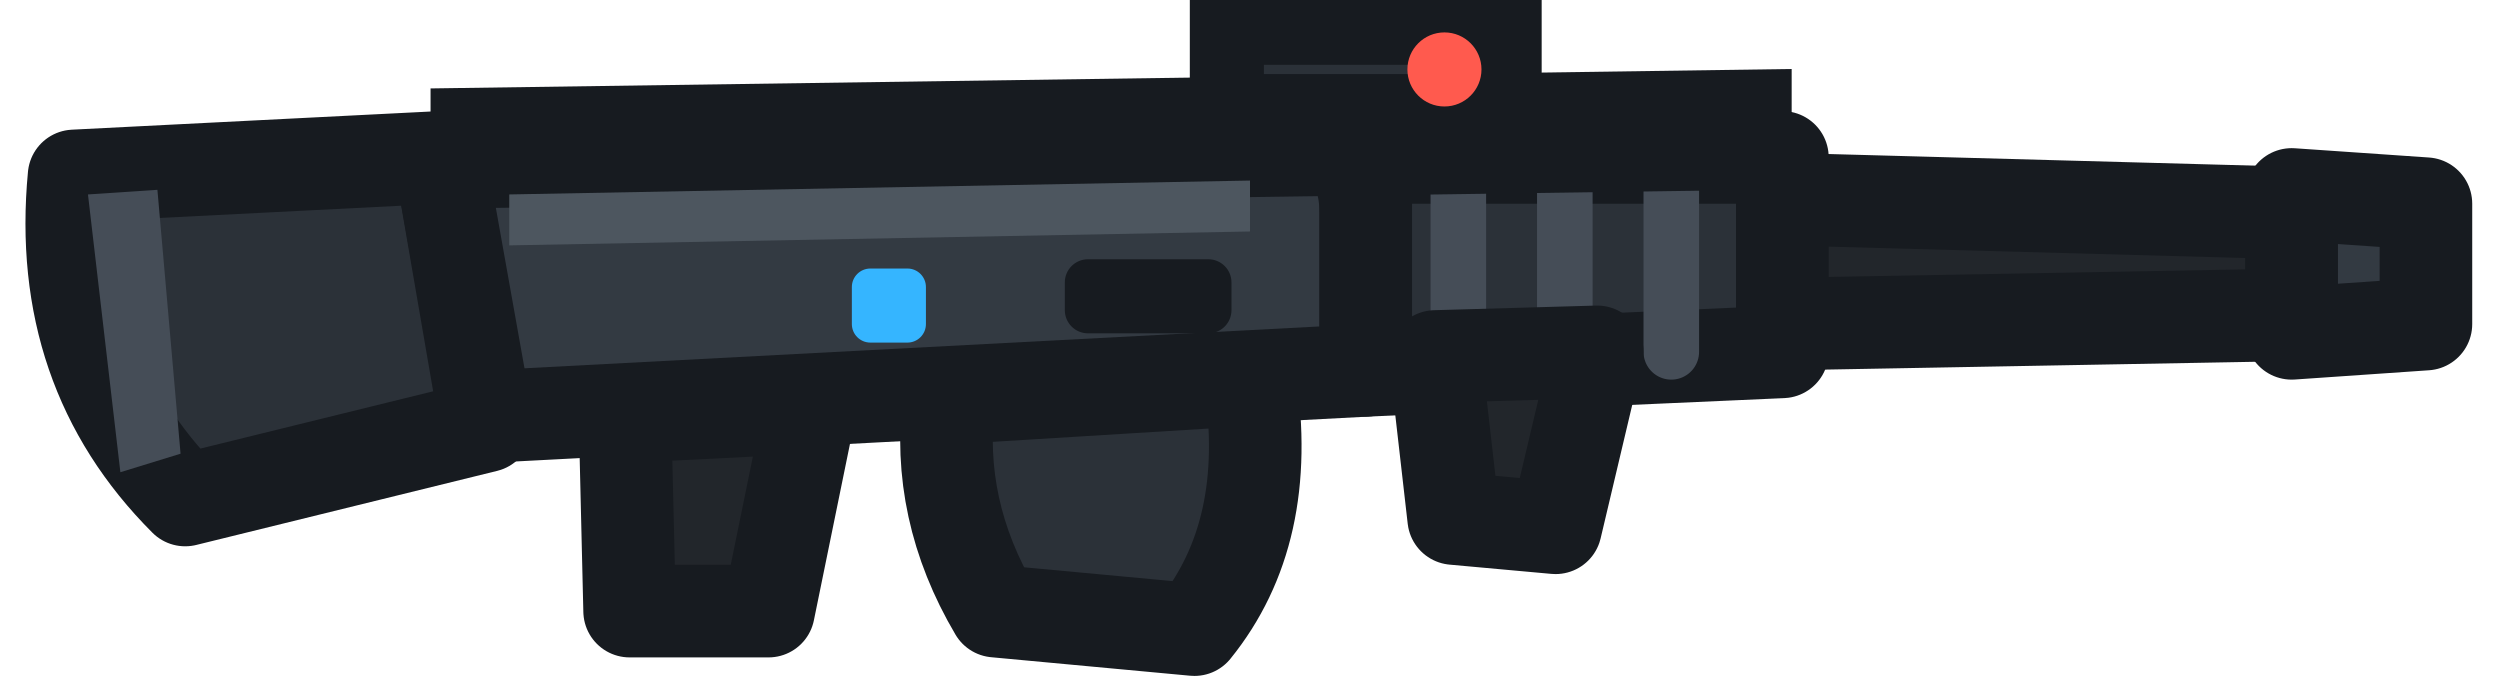
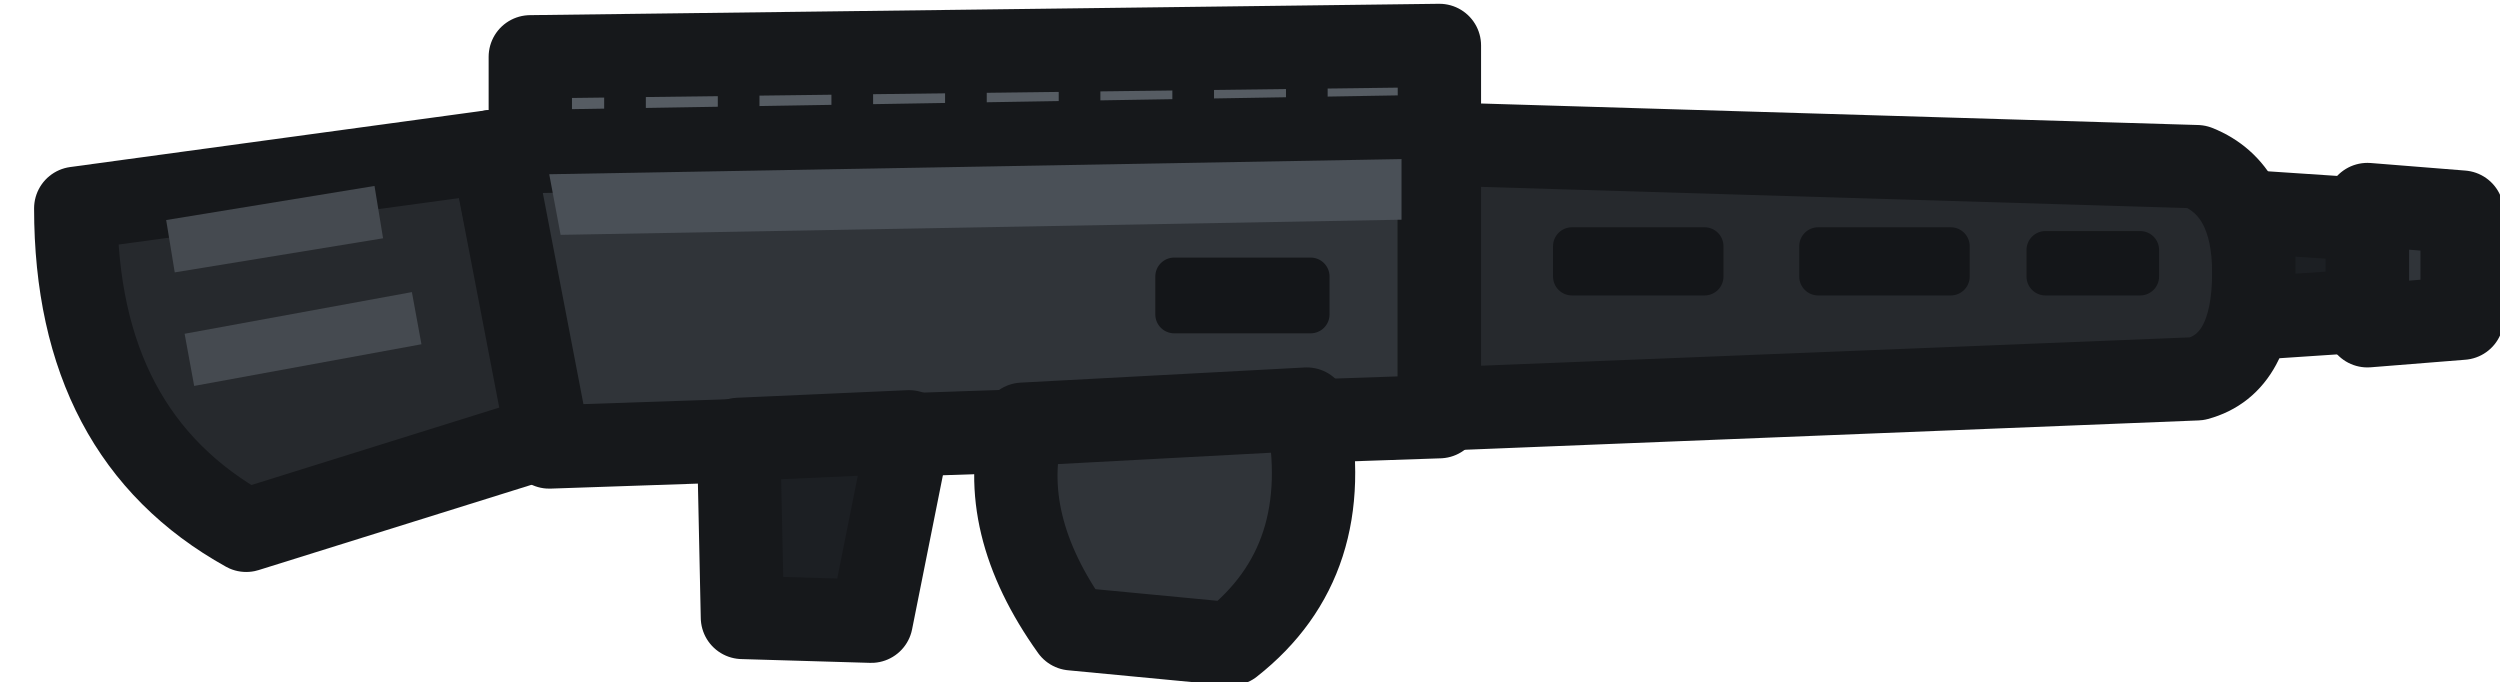
- <svg xmlns="http://www.w3.org/2000/svg" width="54" height="15" viewBox="0 0 54 15">
-   <g stroke="#171b20" stroke-width="2" stroke-linejoin="round" stroke-linecap="round">
-     <path d="M1.6 3.8 L9.5 3.4 L10.5 9.2 L4 10.8 Q1.2 8 1.6 3.8 Z" fill="#2b3138" />
-     <path d="M1.9 4.2 L3.4 4.1 L3.9 9.8 L2.6 10.2 Z" fill="#454d57" stroke="none" />
-     <path d="M9.5 3.4 L28 3 Q29.5 3 29.5 4.6 L29.5 8 L10.5 9 Z" fill="#333a42" />
-     <path d="M29.5 3.4 L38.5 3.4 L38.5 7.6 L29.5 8 Z" fill="#2b3138" />
-     <path d="M31.5 3.5 L31.5 7.8 M33.8 3.5 L33.8 7.7 M36.1 3.5 L36.1 7.6" stroke-width="1.2" fill="none" stroke="#454d57" />
-     <path d="M38.5 4.3 L49.5 4.6 L49.5 6.8 L38.5 7 Z" fill="#22262b" />
-     <path d="M49.5 4.2 L52.4 4.4 L52.4 7 L49.5 7.2 Z" fill="#333a42" />
-     <path d="M20.5 8.6 L27 8.2 Q27.5 11.5 25.8 13.6 L21.5 13.2 Q20.2 11 20.5 8.6 Z" fill="#2b3138" />
-     <path d="M13.5 9 L17.5 8.8 L16.6 13.2 L13.6 13.2 Z" fill="#22262b" />
-     <path d="M31 7.7 L34.5 7.6 L33.6 11.4 L31.4 11.2 Z" fill="#22262b" />
+ <svg xmlns="http://www.w3.org/2000/svg" width="66" height="18" viewBox="0 0 66 18">
+   <g stroke="#16181b" stroke-width="2.2" stroke-linejoin="round" stroke-linecap="round">
+     <path d="M2 5.5 L13 4 L14.5 11.5 L6.5 14 Q2 11.5 2 5.5 Z" fill="#26292d" />
+     <path d="M13 4 L38 3.5 L38 11 L14.5 11.8 Z" fill="#303439" />
+     <path d="M14 1.5 L38 1.2 L38 3.6 L14 4 Z" fill="#565c63" />
+     <path d="M38 3.8 L58 4.4 Q59.5 5 59.5 7.2 Q59.5 9.6 58 10 L38 10.8 Z" fill="#26292d" />
+     <path d="M59.5 5.6 L62.5 5.8 L62.5 8.2 L59.5 8.4 Z" fill="#1c1f23" />
+     <path d="M62.5 5.4 L65 5.6 L65 8.4 L62.5 8.6 Z" fill="#303439" />
+     <path d="M27 11.2 L34.5 10.8 Q35.3 14.8 32.5 17 L28.3 16.6 Q26.3 13.8 27 11.2 Z" fill="#303439" />
+     <path d="M19.5 11.6 L24 11.4 L23 16.4 L19.6 16.3 Z" fill="#1c1f23" />
  </g>
-   <path d="M10 2.6 L38 2.2 L38 3.4 L10 3.8 Z" fill="#454d57" stroke="#171b20" stroke-width="1.4" />
-   <path d="M12 2.5 L12 3.6 M14.5 2.5 L14.5 3.6 M17 2.4 L17 3.6 M19.5 2.4 L19.5 3.5 M22 2.4 L22 3.5" stroke="#171b20" stroke-width="0.9" />
-   <g stroke="#171b20" stroke-width="1.6">
-     <path d="M26.5 0.6 L32.5 0.6 L32.5 2.4 L26.5 2.4 Z" fill="#2b3138" />
+   <path d="M16.5 1.4 L16.5 3.9 M19.5 1.4 L19.5 3.9 M22.5 1.3 L22.5 3.8 M25.5 1.3 L25.5 3.8 M28.5 1.3 L28.5 3.7 M31.5 1.3 L31.5 3.7 M34.5 1.2 L34.5 3.7" stroke="#16181b" stroke-width="1.1" />
+   <path d="M40 10.6 L56 10.2" stroke="#16181b" stroke-width="1.4" />
+   <g fill="#141619">
+     <rect x="41" y="6" width="4.5" height="1.8" rx="0.5" />
+     <rect x="47.5" y="6" width="4.5" height="1.8" rx="0.5" />
+     <rect x="53.5" y="6.1" width="3.5" height="1.7" rx="0.5" />
  </g>
-   <circle cx="31.2" cy="1.5" r="0.8" fill="#ff5a4e" />
-   <path d="M11 4.2 L27 3.9 L27 5 L11 5.3 Z" fill="#4d565f" />
-   <rect x="23" y="5.6" width="3.6" height="1.6" rx="0.5" fill="#171b20" />
-   <rect x="18.4" y="5.8" width="1.6" height="1.6" rx="0.4" fill="#35b5ff" />
+   <path d="M14.5 4.6 L37 4.2 L37 5.8 L14.8 6.2 Z" fill="#4a5057" />
+   <rect x="30.5" y="6.8" width="4.6" height="2" rx="0.5" fill="#141619" />
+   <path d="M4.5 6.5 L10 5.6 M5 9.5 L11 8.4" stroke="#454a50" stroke-width="1.4" fill="none" />
</svg>
